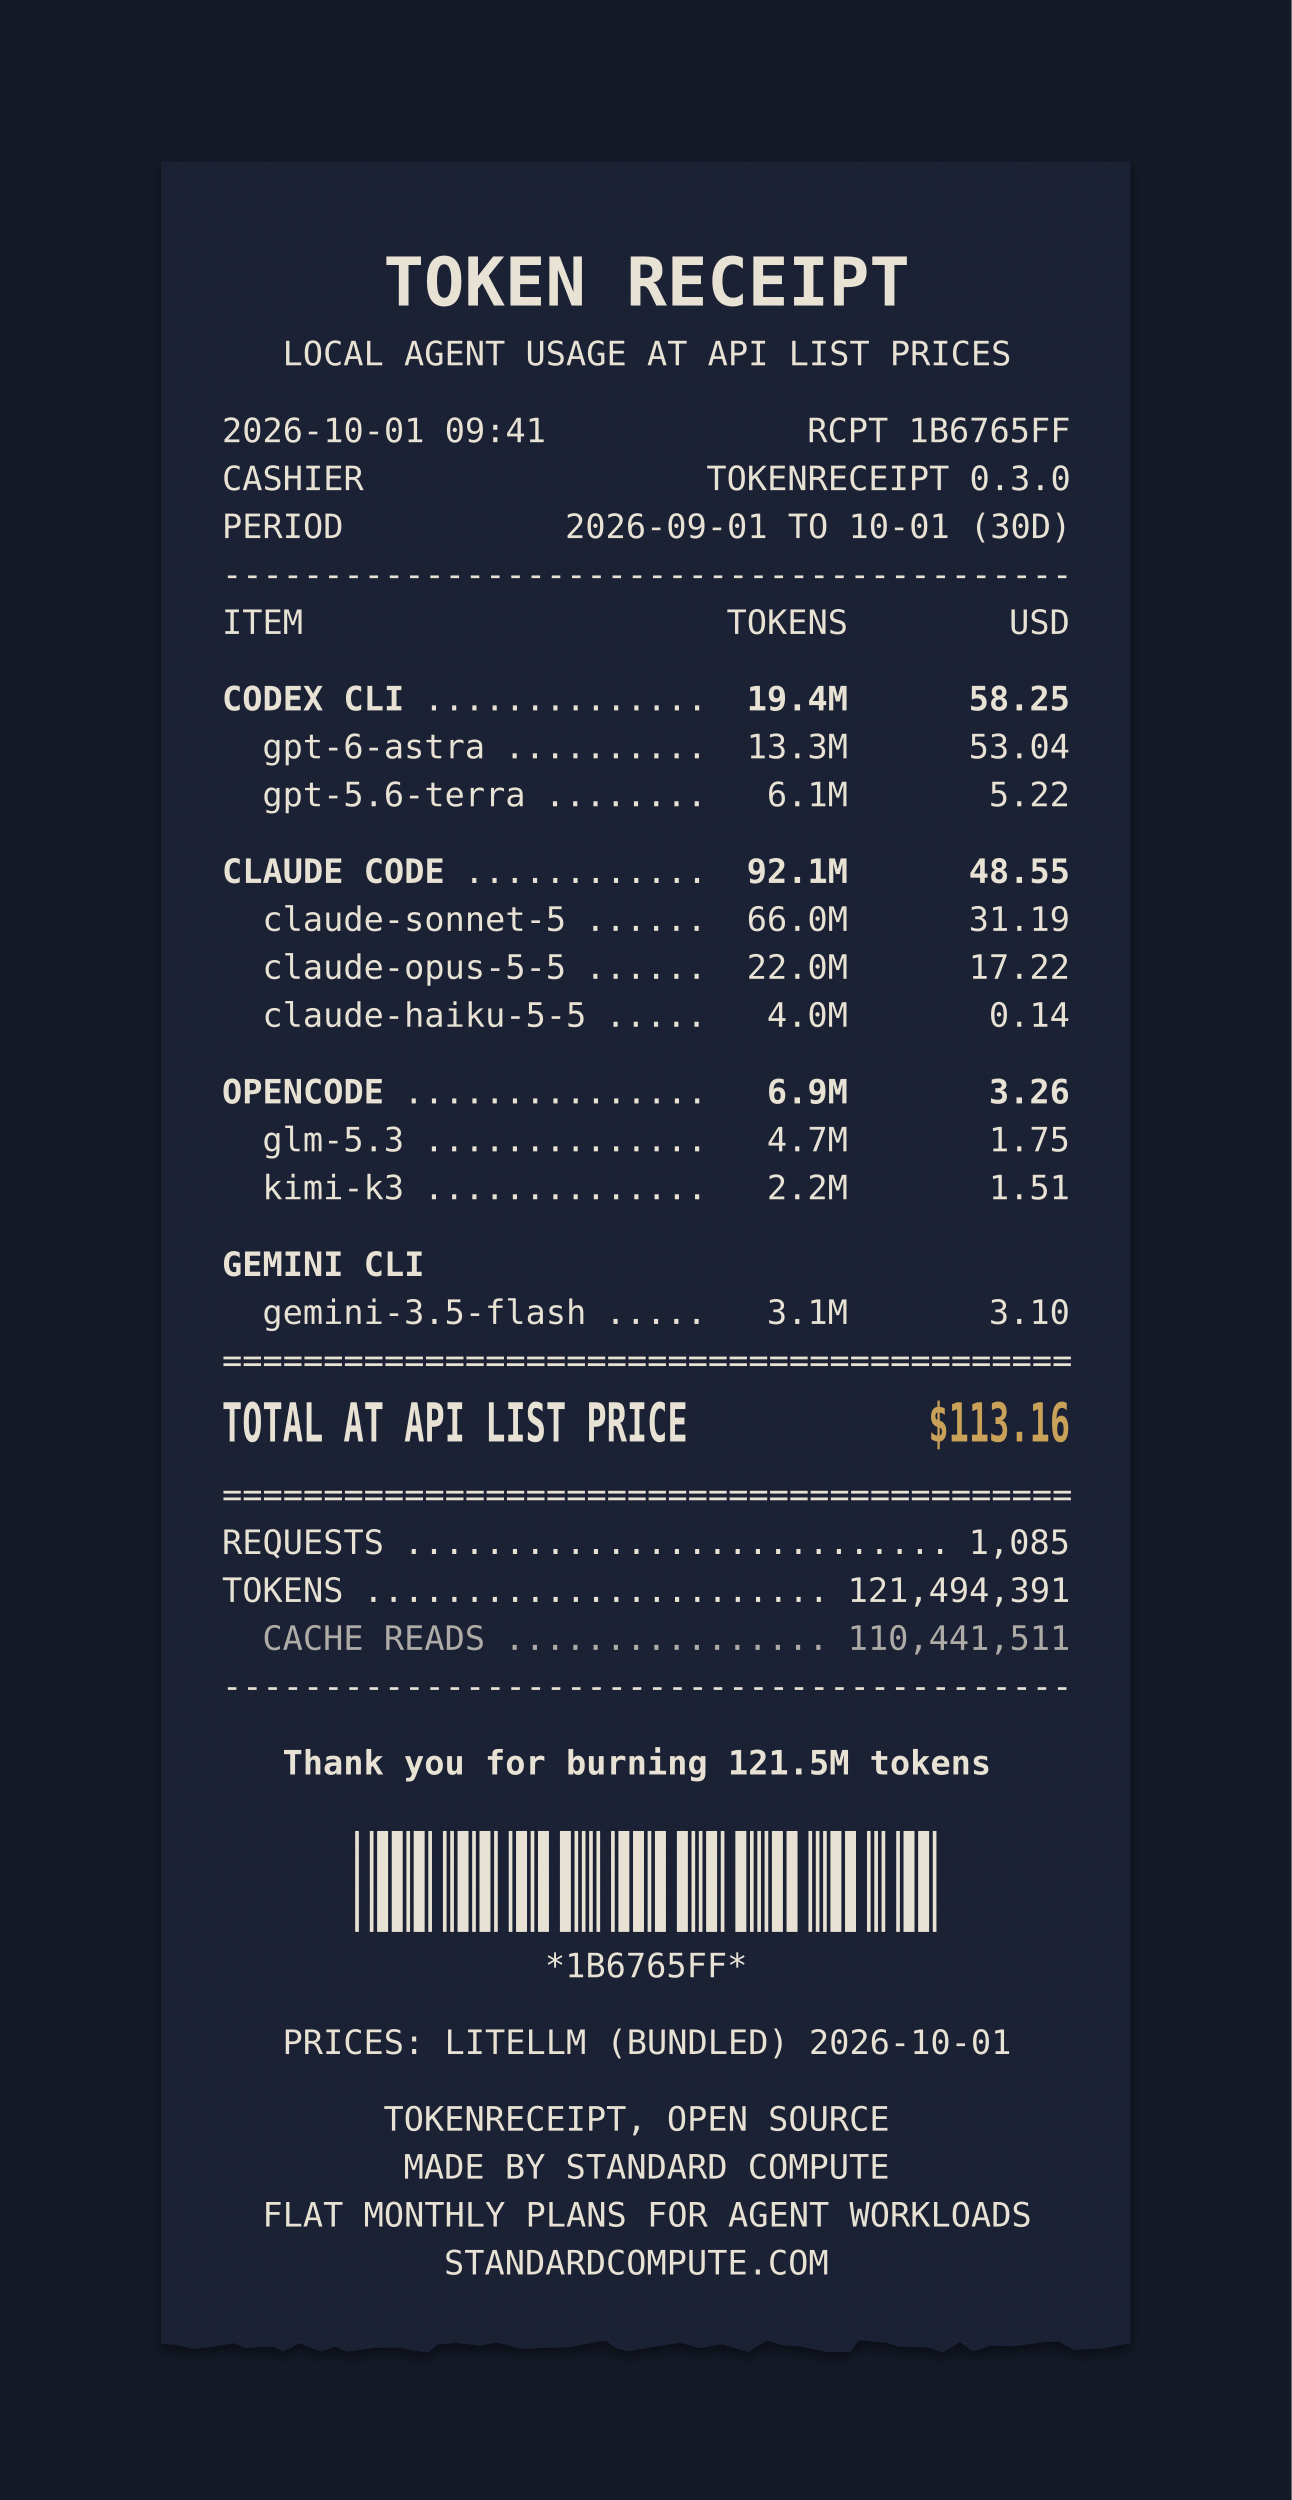
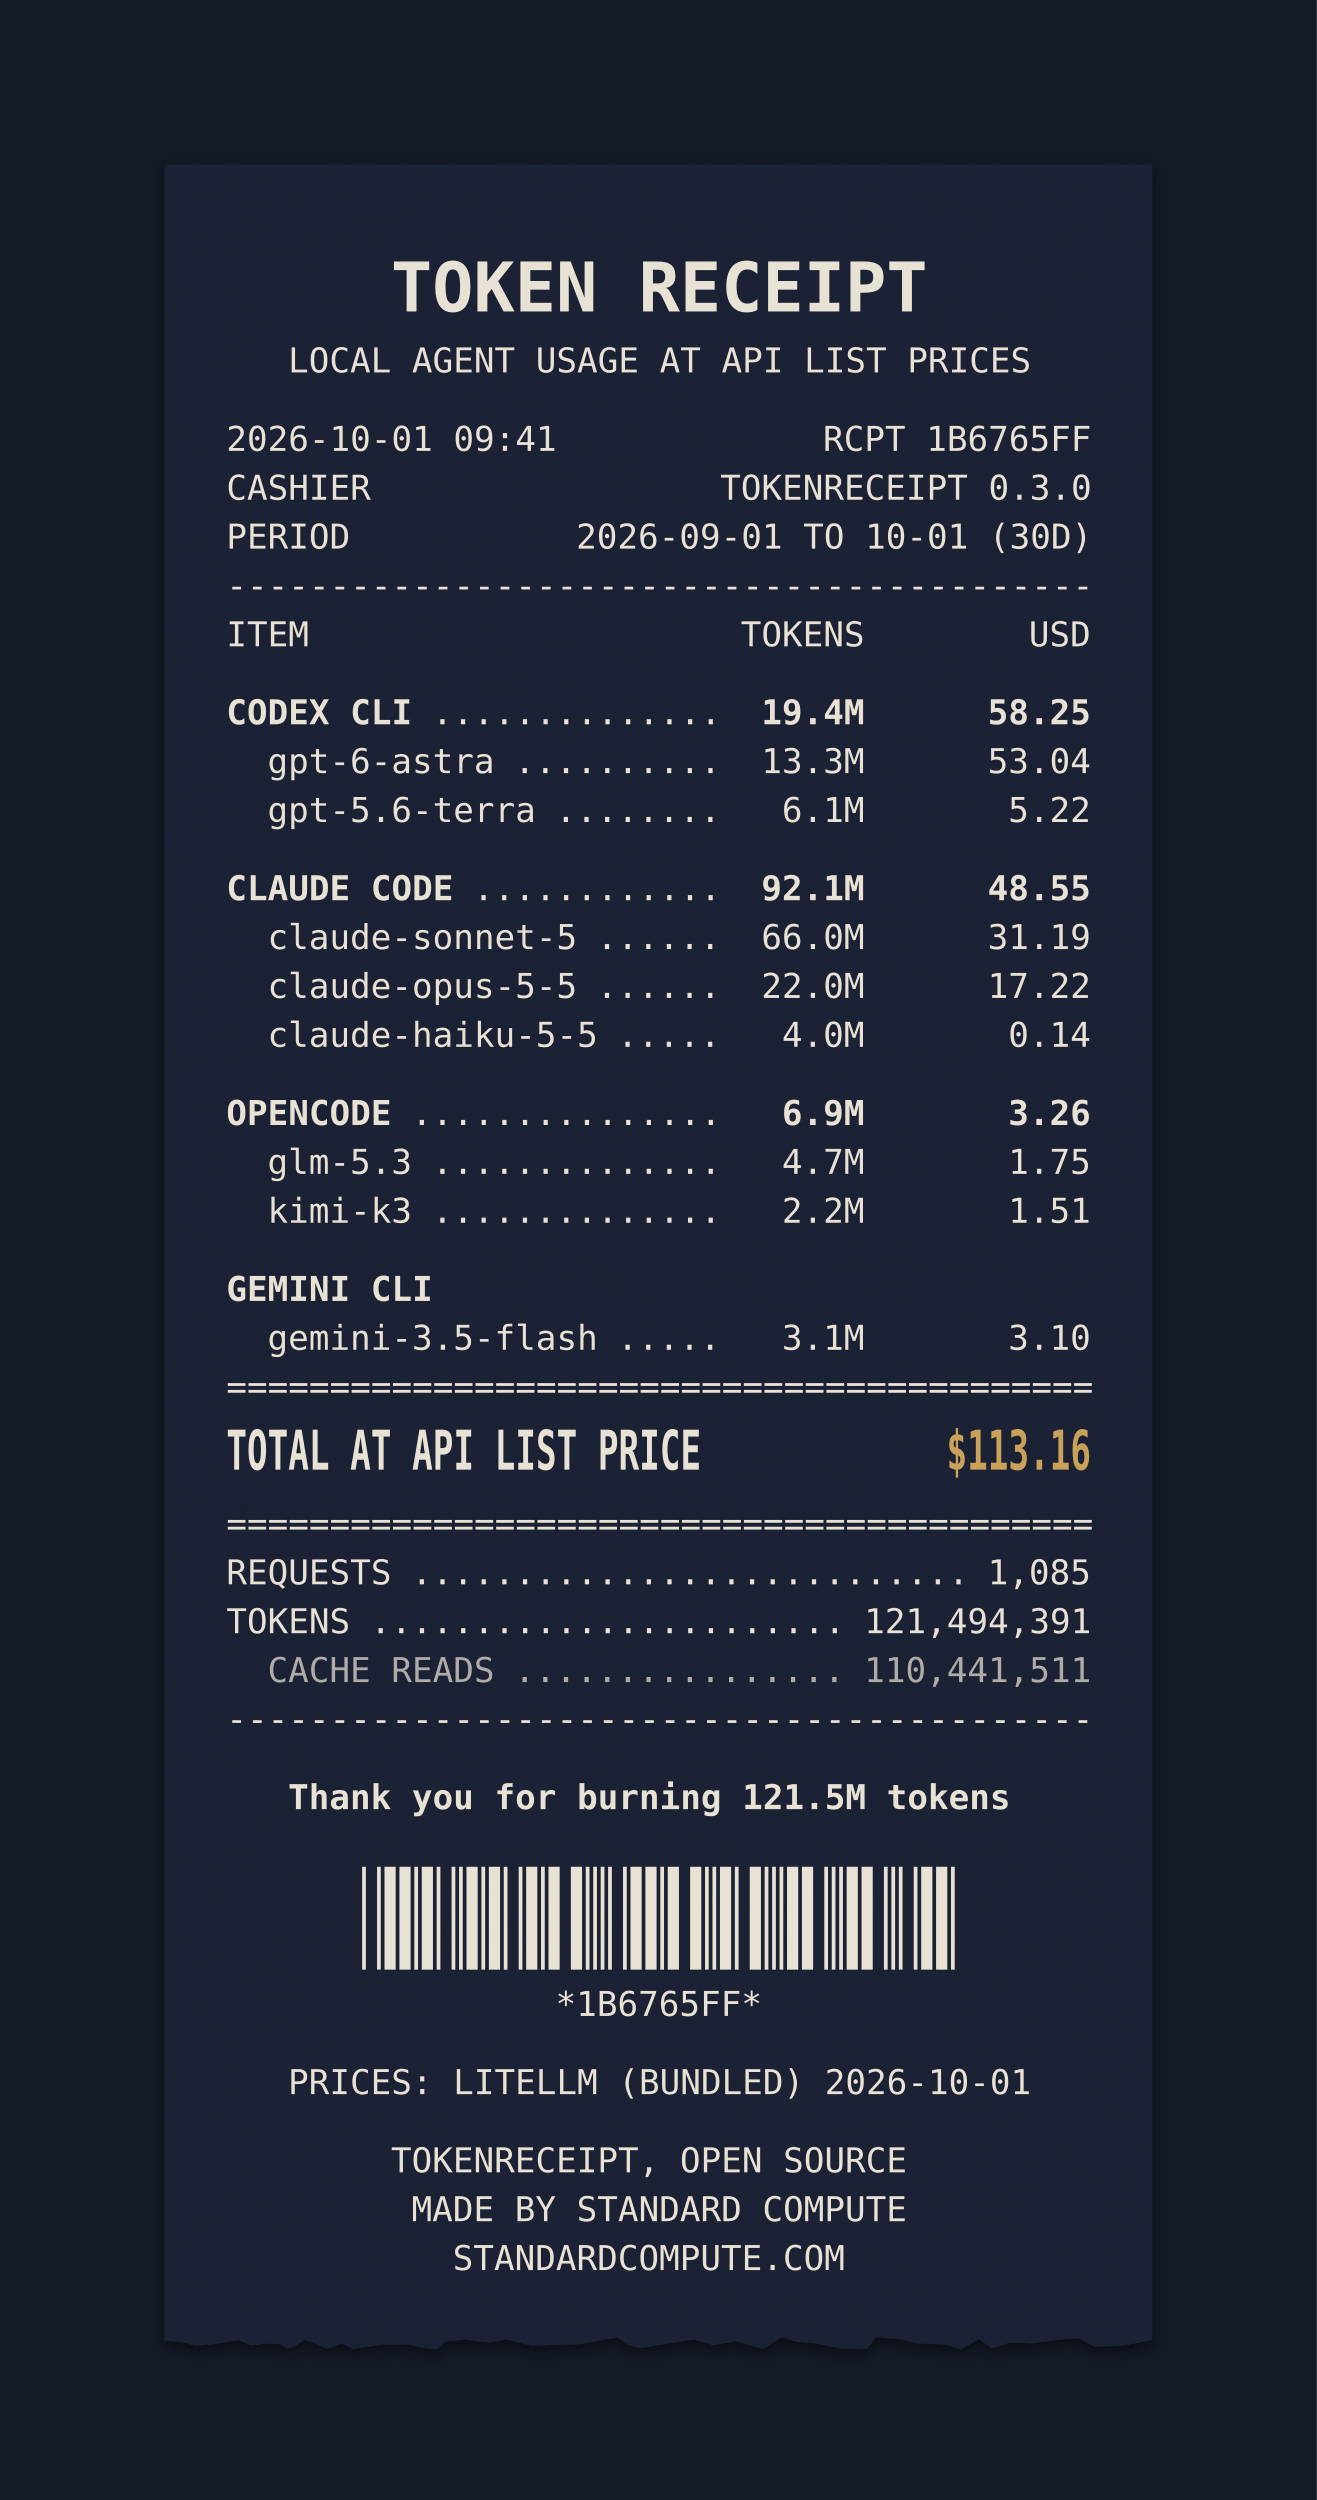
- <svg xmlns="http://www.w3.org/2000/svg" width="512" height="991" viewBox="0 0 512 991" role="img" aria-label="Token receipt">
+ <svg xmlns="http://www.w3.org/2000/svg" width="512" height="972" viewBox="0 0 512 972" role="img" aria-label="Token receipt">
  <defs>
    <filter id="shadow" x="-10%" y="-5%" width="120%" height="110%">
      <feDropShadow dx="0" dy="2" stdDeviation="2.5" flood-color="#000" flood-opacity="0.5" />
    </filter>
    <filter id="grain" x="0" y="0" width="100%" height="100%">
      <feTurbulence type="fractalNoise" baseFrequency="0.85" numOctaves="3" seed="7" stitchTiles="stitch" />
      <feColorMatrix values="0 0 0 0 0  0 0 0 0 0  0 0 0 0 0  0 0 0 0.108 -0.043" />
      <feComposite in2="SourceGraphic" operator="in" />
    </filter>
  </defs>
-   <rect width="512" height="991" fill="#141926" />
-   <path d="M64 64L448 64L448.0 928.8L437.2 930.9L425.7 931.5L419.6 928.1L413.0 928.5L401.5 930.1L392.5 929.8L385.7 932.1L380.5 928.4L373.7 932.5L367.6 930.5L355.8 930.1L351.2 928.6L340.5 927.7L337.2 932.2L327.3 932.2L316.9 930.1L309.5 929.5L304.0 927.7L296.6 932.3L286.2 929.3L277.3 930.8L269.7 928.6L259.6 930.2L248.7 932.0L243.7 930.6L240.3 927.9L235.8 928.5L226.0 930.4L215.4 930.7L206.8 931.1L196.9 928.6L190.6 929.8L180.7 928.7L173.3 929.3L170.0 932.5L162.2 931.5L158.9 930.5L149.1 930.6L137.2 932.2L133.0 930.1L127.3 932.2L118.4 928.7L115.1 930.9L112.1 932.1L108.3 930.3L102.6 930.3L97.6 930.9L92.7 928.8L83.2 930.4L76.0 931.1L71.3 929.7L64.0 929.0Z" fill="#1d2434" filter="url(#shadow)" />
-   <path d="M64 64L448 64L448.0 928.8L437.2 930.9L425.7 931.5L419.6 928.1L413.0 928.5L401.5 930.1L392.5 929.8L385.7 932.1L380.5 928.4L373.7 932.5L367.6 930.5L355.8 930.1L351.2 928.6L340.5 927.7L337.2 932.2L327.3 932.2L316.9 930.1L309.5 929.5L304.0 927.7L296.6 932.3L286.2 929.3L277.3 930.8L269.7 928.6L259.6 930.2L248.7 932.0L243.7 930.6L240.3 927.9L235.8 928.5L226.0 930.4L215.4 930.7L206.8 931.1L196.9 928.6L190.6 929.8L180.7 928.7L173.3 929.3L170.0 932.5L162.2 931.5L158.9 930.5L149.1 930.6L137.2 932.2L133.0 930.1L127.3 932.2L118.4 928.7L115.1 930.9L112.1 932.1L108.3 930.3L102.6 930.3L97.6 930.9L92.7 928.8L83.2 930.4L76.0 931.1L71.3 929.7L64.0 929.0Z" fill="#000" filter="url(#grain)" />
+   <rect width="512" height="972" fill="#141926" />
+   <path d="M64 64L448 64L448.0 909.8L437.2 911.9L425.7 912.5L419.6 909.1L413.0 909.5L401.5 911.1L392.5 910.8L385.7 913.1L380.5 909.4L373.7 913.5L367.6 911.5L355.8 911.1L351.2 909.6L340.5 908.7L337.2 913.2L327.3 913.2L316.9 911.1L309.5 910.5L304.0 908.7L296.6 913.3L286.2 910.3L277.3 911.8L269.7 909.6L259.6 911.2L248.7 913.0L243.7 911.6L240.3 908.9L235.8 909.5L226.0 911.4L215.4 911.7L206.8 912.1L196.9 909.6L190.6 910.8L180.7 909.7L173.3 910.3L170.0 913.5L162.2 912.5L158.9 911.5L149.1 911.6L137.2 913.2L133.0 911.1L127.3 913.2L118.4 909.7L115.1 911.9L112.1 913.1L108.3 911.3L102.6 911.3L97.6 911.9L92.7 909.8L83.2 911.4L76.0 912.1L71.3 910.7L64.0 910.0Z" fill="#1d2434" filter="url(#shadow)" />
+   <path d="M64 64L448 64L448.0 909.8L437.2 911.9L425.7 912.5L419.6 909.1L413.0 909.5L401.5 911.1L392.5 910.8L385.7 913.1L380.5 909.4L373.7 913.5L367.6 911.5L355.8 911.1L351.2 909.6L340.5 908.7L337.2 913.2L327.3 913.2L316.9 911.1L309.5 910.5L304.0 908.7L296.6 913.3L286.2 910.3L277.3 911.8L269.7 909.6L259.6 911.2L248.7 913.0L243.7 911.6L240.3 908.9L235.8 909.5L226.0 911.4L215.4 911.7L206.8 912.1L196.9 909.6L190.6 910.8L180.7 909.7L173.3 910.3L170.0 913.5L162.2 912.5L158.9 911.5L149.1 911.6L137.2 913.2L133.0 911.1L127.3 913.2L118.4 909.7L115.1 911.9L112.1 913.1L108.3 911.3L102.6 911.3L97.6 911.9L92.7 909.8L83.2 911.4L76.0 912.1L71.3 910.7L64.0 910.0Z" fill="#000" filter="url(#grain)" />
  <g font-family="'IBM Plex Mono','JetBrains Mono','SF Mono',SFMono-Regular,Menlo,Consolas,'DejaVu Sans Mono','Liberation Mono',monospace" font-size="13.33" fill="#e8e2d4" style="font-variant-numeric:tabular-nums">
    <g transform="translate(88 121.1) scale(2 2)">
      <text x="32.00" y="0" textLength="104.00" lengthAdjust="spacing" font-weight="700">TOKEN RECEIPT</text>
    </g>
    <g transform="translate(88 144.8)">
      <text x="24.00" y="0" textLength="288.00" lengthAdjust="spacing">LOCAL AGENT USAGE AT API LIST PRICES</text>
    </g>
    <g transform="translate(88 175.3)">
      <text x="0.00" y="0" textLength="128.00" lengthAdjust="spacing">2026-10-01 09:41</text>
      <text x="232.00" y="0" textLength="104.00" lengthAdjust="spacing">RCPT 1B6765FF</text>
    </g>
    <g transform="translate(88 194.3)">
      <text x="0.00" y="0" textLength="56.00" lengthAdjust="spacing">CASHIER</text>
      <text x="192.00" y="0" textLength="144.00" lengthAdjust="spacing">TOKENRECEIPT 0.3.0</text>
    </g>
    <g transform="translate(88 213.3)">
      <text x="0.00" y="0" textLength="48.00" lengthAdjust="spacing">PERIOD</text>
      <text x="136.00" y="0" textLength="200.00" lengthAdjust="spacing">2026-09-01 TO 10-01 (30D)</text>
    </g>
    <g transform="translate(88 232.3)">
      <text x="0.00" y="0" textLength="336.00" lengthAdjust="spacing">------------------------------------------</text>
    </g>
    <g transform="translate(88 251.3)">
      <text x="0.00" y="0" textLength="32.00" lengthAdjust="spacing">ITEM</text>
      <text x="200.00" y="0" textLength="48.00" lengthAdjust="spacing">TOKENS</text>
      <text x="312.00" y="0" textLength="24.00" lengthAdjust="spacing">USD</text>
    </g>
    <g transform="translate(88 281.6)">
      <text x="0.00" y="0" textLength="72.00" lengthAdjust="spacing" font-weight="700">CODEX CLI</text>
      <text x="80.00" y="0" textLength="112.00" lengthAdjust="spacing">..............</text>
      <text x="208.00" y="0" textLength="40.00" lengthAdjust="spacing" font-weight="700">19.4M</text>
      <text x="296.00" y="0" textLength="40.00" lengthAdjust="spacing" font-weight="700">58.25</text>
    </g>
    <g transform="translate(88 300.6)">
      <text x="16.00" y="0" textLength="88.00" lengthAdjust="spacing">gpt-6-astra</text>
      <text x="112.00" y="0" textLength="80.00" lengthAdjust="spacing">..........</text>
      <text x="208.00" y="0" textLength="40.00" lengthAdjust="spacing">13.3M</text>
      <text x="296.00" y="0" textLength="40.00" lengthAdjust="spacing">53.04</text>
    </g>
    <g transform="translate(88 319.6)">
      <text x="16.00" y="0" textLength="104.00" lengthAdjust="spacing">gpt-5.6-terra</text>
      <text x="128.00" y="0" textLength="64.00" lengthAdjust="spacing">........</text>
      <text x="216.00" y="0" textLength="32.00" lengthAdjust="spacing">6.1M</text>
      <text x="304.00" y="0" textLength="32.00" lengthAdjust="spacing">5.22</text>
    </g>
    <g transform="translate(88 350.0)">
      <text x="0.00" y="0" textLength="88.00" lengthAdjust="spacing" font-weight="700">CLAUDE CODE</text>
      <text x="96.00" y="0" textLength="96.00" lengthAdjust="spacing">............</text>
      <text x="208.00" y="0" textLength="40.00" lengthAdjust="spacing" font-weight="700">92.1M</text>
      <text x="296.00" y="0" textLength="40.00" lengthAdjust="spacing" font-weight="700">48.55</text>
    </g>
    <g transform="translate(88 369.0)">
      <text x="16.00" y="0" textLength="120.00" lengthAdjust="spacing">claude-sonnet-5</text>
      <text x="144.00" y="0" textLength="48.00" lengthAdjust="spacing">......</text>
      <text x="208.00" y="0" textLength="40.00" lengthAdjust="spacing">66.0M</text>
      <text x="296.00" y="0" textLength="40.00" lengthAdjust="spacing">31.19</text>
    </g>
    <g transform="translate(88 388.0)">
      <text x="16.00" y="0" textLength="120.00" lengthAdjust="spacing">claude-opus-5-5</text>
      <text x="144.00" y="0" textLength="48.00" lengthAdjust="spacing">......</text>
      <text x="208.00" y="0" textLength="40.00" lengthAdjust="spacing">22.0M</text>
      <text x="296.00" y="0" textLength="40.00" lengthAdjust="spacing">17.22</text>
    </g>
    <g transform="translate(88 407.0)">
      <text x="16.00" y="0" textLength="128.00" lengthAdjust="spacing">claude-haiku-5-5</text>
      <text x="152.00" y="0" textLength="40.00" lengthAdjust="spacing">.....</text>
      <text x="216.00" y="0" textLength="32.00" lengthAdjust="spacing">4.0M</text>
      <text x="304.00" y="0" textLength="32.00" lengthAdjust="spacing">0.14</text>
    </g>
    <g transform="translate(88 437.4)">
      <text x="0.00" y="0" textLength="64.00" lengthAdjust="spacing" font-weight="700">OPENCODE</text>
      <text x="72.00" y="0" textLength="120.00" lengthAdjust="spacing">...............</text>
      <text x="216.00" y="0" textLength="32.00" lengthAdjust="spacing" font-weight="700">6.9M</text>
      <text x="304.00" y="0" textLength="32.00" lengthAdjust="spacing" font-weight="700">3.26</text>
    </g>
    <g transform="translate(88 456.4)">
      <text x="16.00" y="0" textLength="56.00" lengthAdjust="spacing">glm-5.3</text>
      <text x="80.00" y="0" textLength="112.00" lengthAdjust="spacing">..............</text>
      <text x="216.00" y="0" textLength="32.00" lengthAdjust="spacing">4.7M</text>
      <text x="304.00" y="0" textLength="32.00" lengthAdjust="spacing">1.75</text>
    </g>
    <g transform="translate(88 475.4)">
      <text x="16.00" y="0" textLength="56.00" lengthAdjust="spacing">kimi-k3</text>
      <text x="80.00" y="0" textLength="112.00" lengthAdjust="spacing">..............</text>
      <text x="216.00" y="0" textLength="32.00" lengthAdjust="spacing">2.2M</text>
      <text x="304.00" y="0" textLength="32.00" lengthAdjust="spacing">1.51</text>
    </g>
    <g transform="translate(88 505.8)">
      <text x="0.00" y="0" textLength="80.00" lengthAdjust="spacing" font-weight="700">GEMINI CLI</text>
    </g>
    <g transform="translate(88 524.8)">
      <text x="16.00" y="0" textLength="128.00" lengthAdjust="spacing">gemini-3.5-flash</text>
      <text x="152.00" y="0" textLength="40.00" lengthAdjust="spacing">.....</text>
      <text x="216.00" y="0" textLength="32.00" lengthAdjust="spacing">3.1M</text>
      <text x="304.00" y="0" textLength="32.00" lengthAdjust="spacing">3.10</text>
    </g>
    <g transform="translate(88 543.8)">
      <text x="0.00" y="0" textLength="336.00" lengthAdjust="spacing">==========================================</text>
    </g>
    <g transform="translate(88 571.4) scale(1 1.6)">
      <text x="0.00" y="0" textLength="184.00" lengthAdjust="spacing" font-weight="700">TOTAL AT API LIST PRICE</text>
      <text x="280.00" y="0" textLength="56.00" lengthAdjust="spacing" fill="#c9a158" font-weight="700">$113.16</text>
    </g>
    <g transform="translate(88 597.0)">
      <text x="0.00" y="0" textLength="336.00" lengthAdjust="spacing">==========================================</text>
    </g>
    <g transform="translate(88 616.0)">
      <text x="0.00" y="0" textLength="64.00" lengthAdjust="spacing">REQUESTS</text>
      <text x="72.00" y="0" textLength="216.00" lengthAdjust="spacing">...........................</text>
      <text x="296.00" y="0" textLength="40.00" lengthAdjust="spacing">1,085</text>
    </g>
    <g transform="translate(88 635.0)">
      <text x="0.00" y="0" textLength="48.00" lengthAdjust="spacing">TOKENS</text>
      <text x="56.00" y="0" textLength="184.00" lengthAdjust="spacing">.......................</text>
      <text x="248.00" y="0" textLength="88.00" lengthAdjust="spacing">121,494,391</text>
    </g>
    <g transform="translate(88 654.0)">
      <text x="16.00" y="0" textLength="88.00" lengthAdjust="spacing" fill-opacity="0.72">CACHE READS</text>
      <text x="112.00" y="0" textLength="128.00" lengthAdjust="spacing" fill-opacity="0.72">................</text>
      <text x="248.00" y="0" textLength="88.00" lengthAdjust="spacing" fill-opacity="0.72">110,441,511</text>
    </g>
    <g transform="translate(88 673.0)">
      <text x="0.00" y="0" textLength="336.00" lengthAdjust="spacing">------------------------------------------</text>
    </g>
    <g transform="translate(88 703.4)">
      <text x="24.00" y="0" textLength="280.00" lengthAdjust="spacing" font-weight="700">Thank you for burning 121.5M tokens</text>
    </g>
    <g fill="#e8e2d4">
      <rect x="140.80" y="725.8" width="1.45" height="40" />
      <rect x="146.60" y="725.8" width="1.45" height="40" />
      <rect x="149.49" y="725.8" width="4.35" height="40" />
      <rect x="155.29" y="725.8" width="4.35" height="40" />
      <rect x="161.09" y="725.8" width="1.45" height="40" />
      <rect x="163.98" y="725.8" width="4.35" height="40" />
      <rect x="169.78" y="725.8" width="1.45" height="40" />
      <rect x="175.58" y="725.8" width="1.45" height="40" />
      <rect x="178.48" y="725.8" width="1.45" height="40" />
      <rect x="181.37" y="725.8" width="4.35" height="40" />
      <rect x="187.17" y="725.8" width="1.45" height="40" />
      <rect x="190.07" y="725.8" width="4.35" height="40" />
      <rect x="195.86" y="725.8" width="1.45" height="40" />
      <rect x="201.66" y="725.8" width="1.45" height="40" />
      <rect x="204.56" y="725.8" width="4.35" height="40" />
      <rect x="210.35" y="725.8" width="1.45" height="40" />
      <rect x="213.25" y="725.8" width="4.35" height="40" />
      <rect x="221.95" y="725.8" width="4.35" height="40" />
      <rect x="227.74" y="725.8" width="1.45" height="40" />
      <rect x="230.64" y="725.8" width="1.45" height="40" />
      <rect x="233.54" y="725.8" width="1.45" height="40" />
      <rect x="236.44" y="725.8" width="1.45" height="40" />
      <rect x="242.23" y="725.8" width="1.45" height="40" />
      <rect x="245.13" y="725.8" width="4.35" height="40" />
      <rect x="250.93" y="725.8" width="4.35" height="40" />
      <rect x="256.72" y="725.8" width="1.45" height="40" />
      <rect x="259.62" y="725.8" width="4.35" height="40" />
      <rect x="268.32" y="725.8" width="4.35" height="40" />
      <rect x="274.11" y="725.8" width="1.45" height="40" />
      <rect x="277.01" y="725.8" width="1.45" height="40" />
      <rect x="279.91" y="725.8" width="4.35" height="40" />
      <rect x="285.71" y="725.8" width="1.45" height="40" />
      <rect x="291.50" y="725.8" width="4.35" height="40" />
      <rect x="297.30" y="725.8" width="1.45" height="40" />
      <rect x="300.20" y="725.8" width="1.45" height="40" />
      <rect x="303.09" y="725.8" width="1.45" height="40" />
      <rect x="305.99" y="725.8" width="4.35" height="40" />
      <rect x="311.79" y="725.8" width="4.35" height="40" />
      <rect x="320.48" y="725.8" width="1.45" height="40" />
      <rect x="323.38" y="725.8" width="1.45" height="40" />
      <rect x="326.28" y="725.8" width="1.45" height="40" />
      <rect x="329.18" y="725.8" width="4.35" height="40" />
      <rect x="334.97" y="725.8" width="4.35" height="40" />
      <rect x="343.67" y="725.8" width="1.45" height="40" />
      <rect x="346.57" y="725.8" width="1.45" height="40" />
      <rect x="349.46" y="725.8" width="1.45" height="40" />
      <rect x="355.26" y="725.8" width="1.45" height="40" />
      <rect x="358.16" y="725.8" width="4.35" height="40" />
      <rect x="363.95" y="725.8" width="4.35" height="40" />
      <rect x="369.75" y="725.8" width="1.45" height="40" />
    </g>
    <g transform="translate(88 783.8)">
      <text x="128.00" y="0" textLength="80.00" lengthAdjust="spacing">*1B6765FF*</text>
    </g>
    <g transform="translate(88 814.2)">
      <text x="24.00" y="0" textLength="288.00" lengthAdjust="spacing">PRICES: LITELLM (BUNDLED) 2026-10-01</text>
    </g>
    <g transform="translate(88 844.6)">
      <text x="64.00" y="0" textLength="200.00" lengthAdjust="spacing">TOKENRECEIPT, OPEN SOURCE</text>
    </g>
    <g transform="translate(88 863.6)">
      <text x="72.00" y="0" textLength="192.00" lengthAdjust="spacing">MADE BY STANDARD COMPUTE</text>
    </g>
    <g transform="translate(88 882.6)">
-       <text x="16.00" y="0" textLength="304.00" lengthAdjust="spacing">FLAT MONTHLY PLANS FOR AGENT WORKLOADS</text>
-     </g>
-     <g transform="translate(88 901.6)">
      <text x="88.00" y="0" textLength="152.00" lengthAdjust="spacing">STANDARDCOMPUTE.COM</text>
    </g>
  </g>
</svg>
